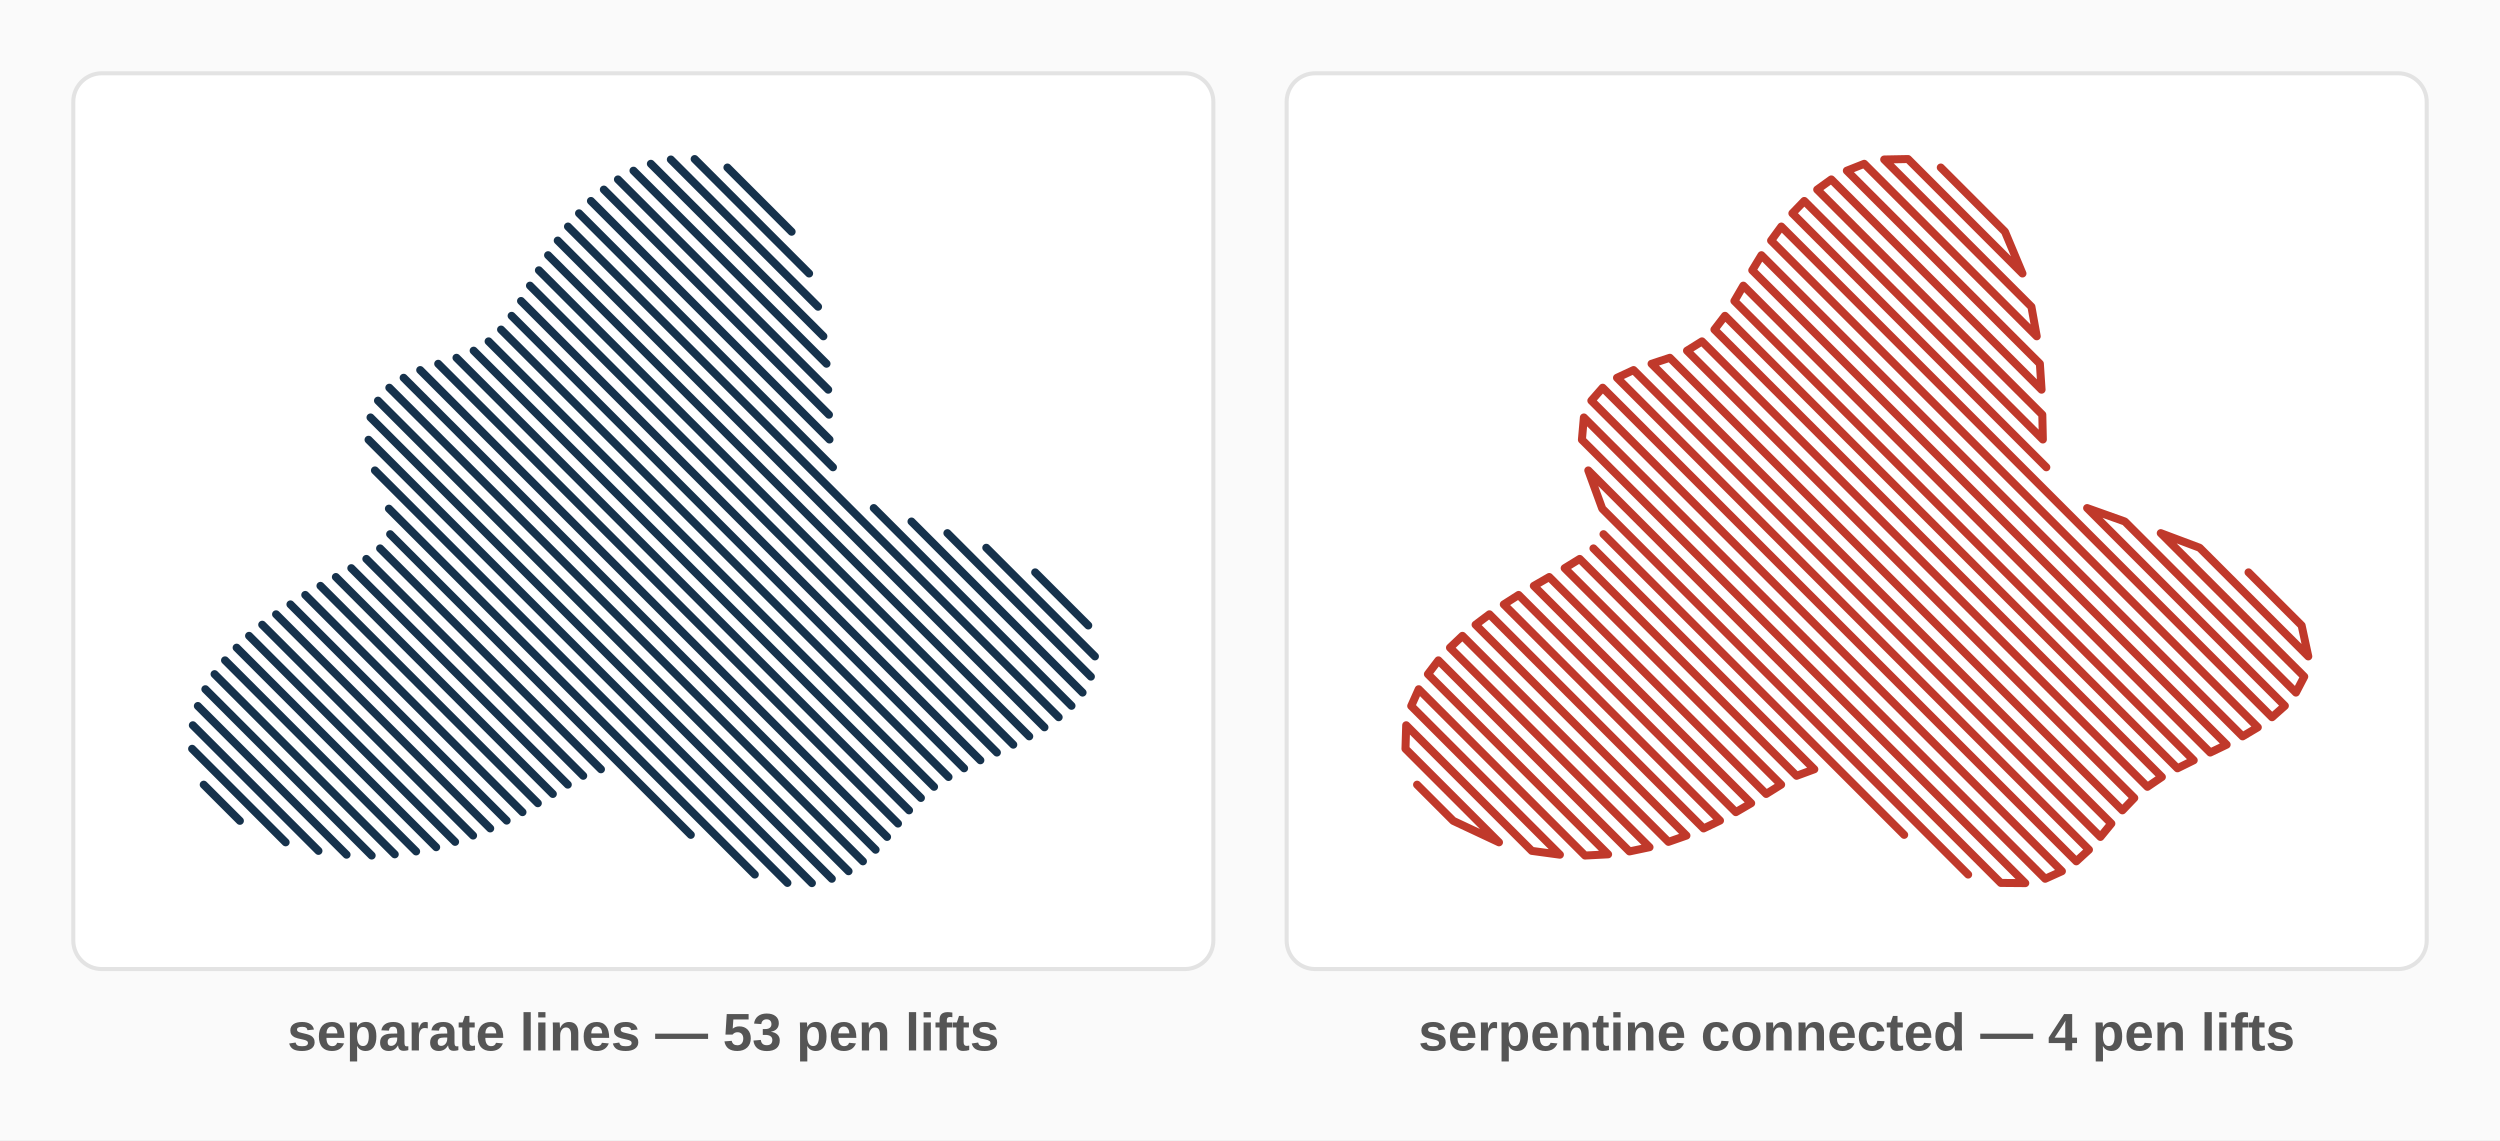
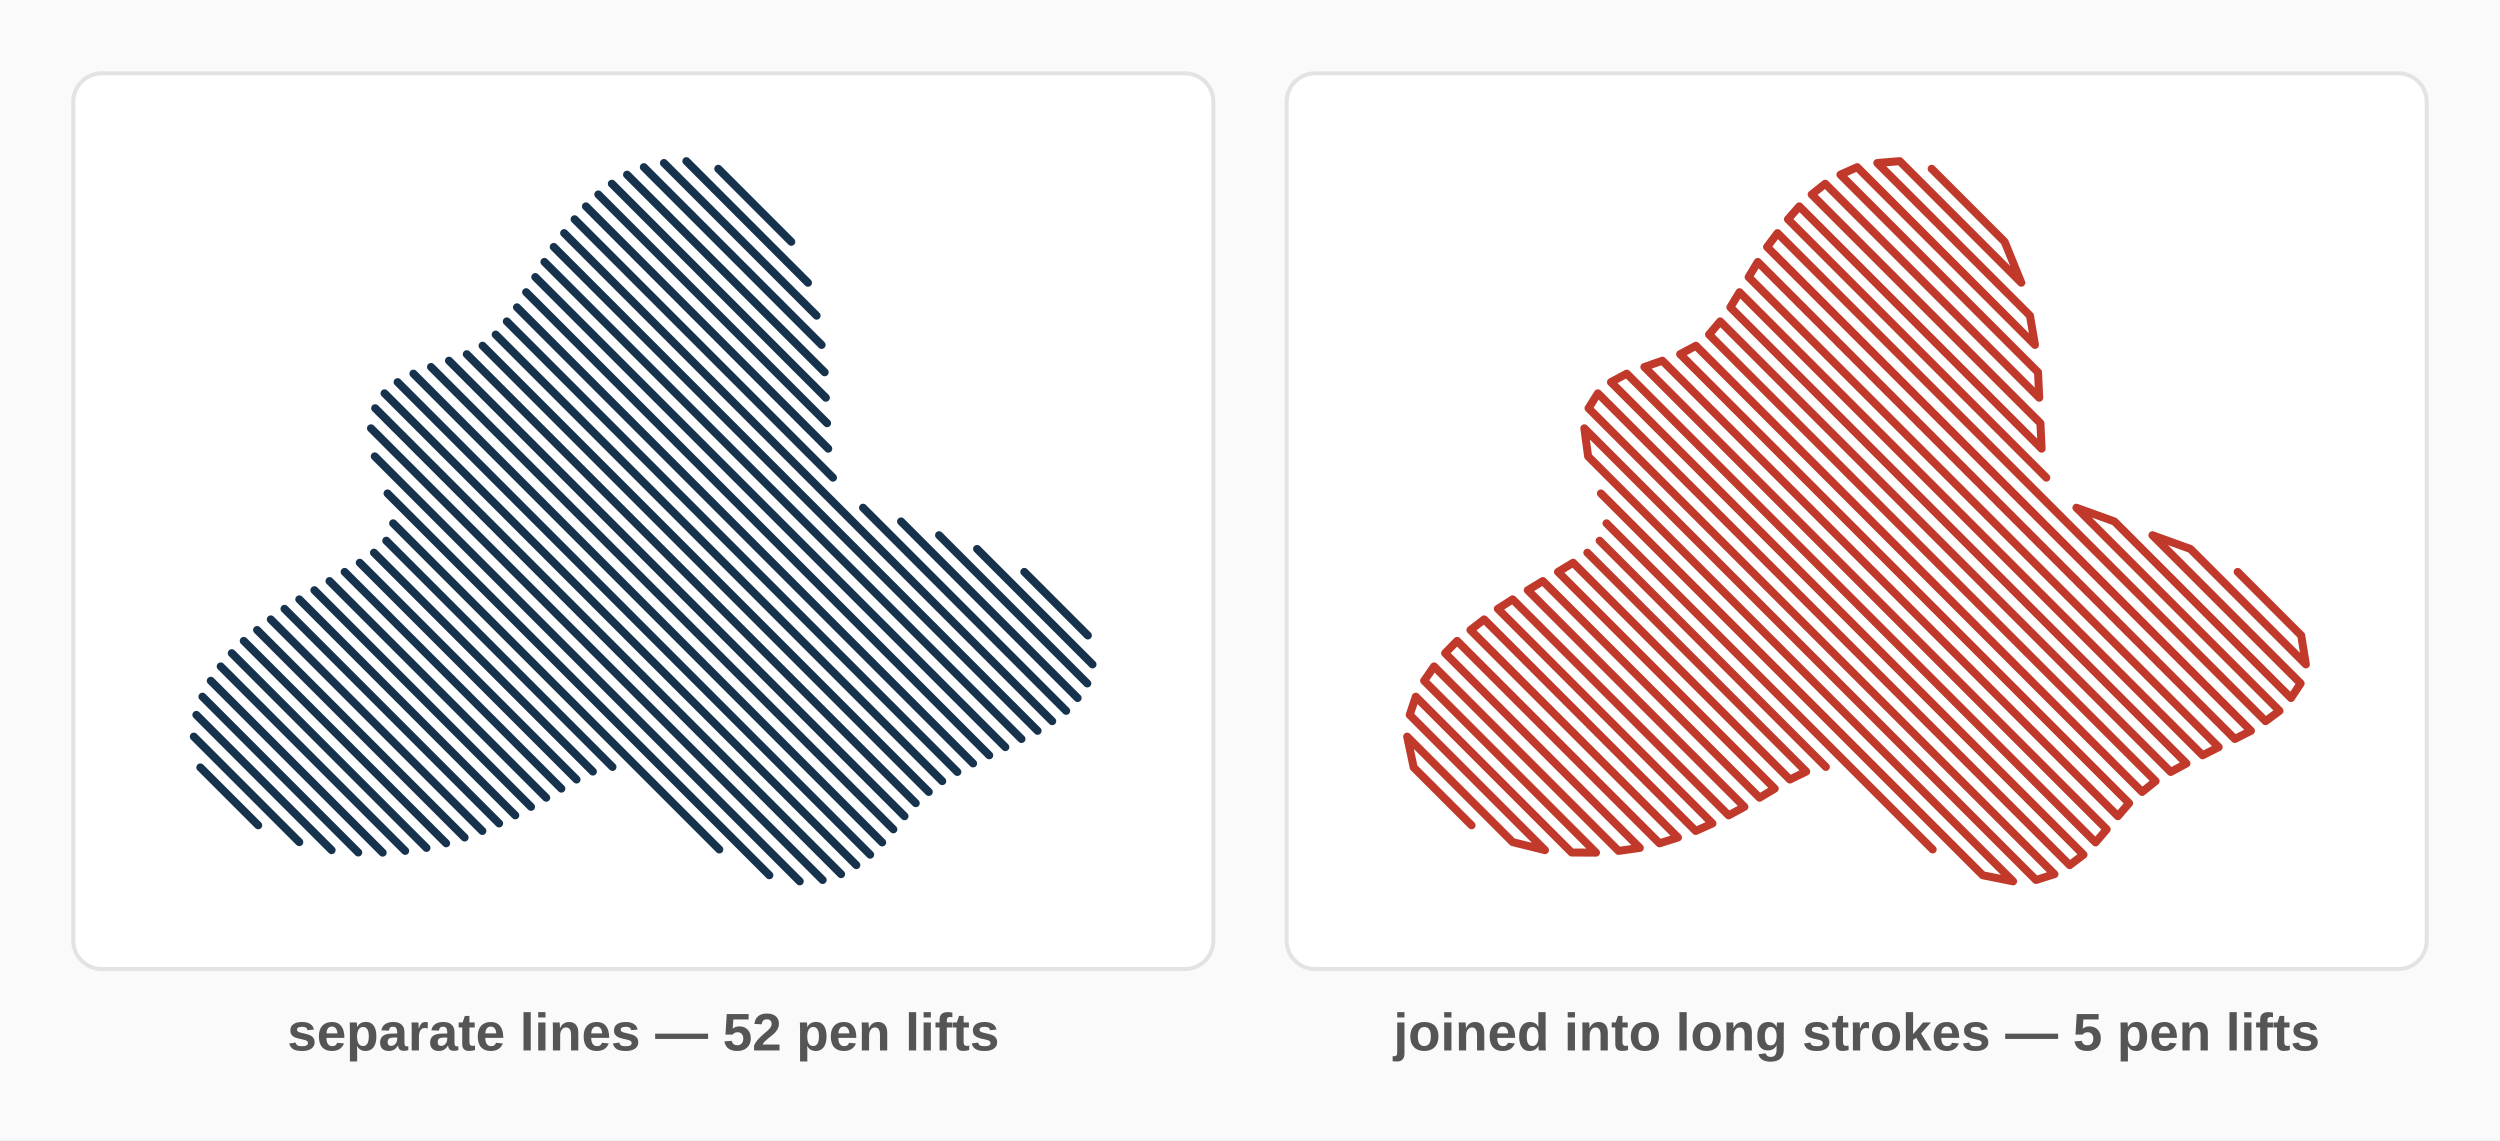
<svg xmlns="http://www.w3.org/2000/svg" viewBox="0 0 614 280" width="614" height="280">
  <style>
  .bg { fill: #fafafa }
  .panel { fill: #ffffff; stroke: #e3e3e3; stroke-width: 1 }
  .label { font: 600 13px 'Helvetica Neue', Arial, sans-serif;
           fill: #555; text-anchor: middle }
  .sub { font: 500 11px 'Helvetica Neue', Arial, sans-serif;
         fill: #888; text-anchor: middle }
  .outline { fill: none; stroke: #222; stroke-width: 1.3;
             stroke-linejoin: round }
  .ink, .ink2, .ink3, .bad { fill: none; stroke-linecap: round;
                             stroke-linejoin: round }
  .ink  { stroke: #16324c }
  .ink2 { stroke: #c0392b }
  .ink3 { stroke: #1e7d46 }
  .bad  { stroke: #c0392b }
</style>
  <rect class="bg" width="100%" height="100%" />
  <g transform="translate(18,18)">
    <rect class="panel" width="280" height="220" rx="7" />
    <g transform="translate(140.0,110.0) scale(2.8103) translate(-0.5071916,5.180128)">
-       <path class="ink" d="M -21.69,-16.843 L 19.7,24.547 M 20.807,23.533 L -20.439,-17.712 M -18.991,-18.386 L 21.809,22.414 M 22.764,21.247 L -17.419,-18.935 M -15.821,-19.459 L 23.73,20.092 M 24.767,19.009 L -14.321,-20.08 M -13.014,-20.894 L 25.915,18.035 M 27.179,17.177 L -11.925,-21.926 M -11.003,-23.126 L 28.541,16.418 M 29.962,15.717 L -10.179,-24.423 M -9.398,-25.763 L 31.406,15.04 M 32.839,14.352 L -8.618,-27.105 M -7.816,-28.424 L 34.234,13.626 M 35.564,12.835 L -6.973,-29.703 M -6.077,-30.928 L 36.805,11.954 M 37.928,10.956 L 20.646,-6.326 M 23.943,-5.15 L 38.894,9.8 M 39.621,8.406 L 27.081,-4.134 M 30.479,-2.857 L 39.975,6.639 M 39.393,3.935 L 34.752,-0.706 M 17.081,-9.891 L -5.112,-32.085 M -4.071,-33.165 L 16.777,-12.317 M 16.73,-14.484 L -2.943,-34.158 M -1.711,-35.047 L 16.665,-16.671 M 16.517,-18.94 L -0.353,-35.81 M 1.167,-36.412 L 16.243,-21.336 M 15.778,-23.922 L 2.912,-36.788 M 4.993,-36.828 L 14.996,-26.825 M 13.467,-30.476 L 7.856,-36.087 M -22.681,-15.712 L 18.443,25.412 M 16.981,26.072 L -23.334,-14.244 M -23.506,-12.295 L 15.241,26.452 M 13.101,26.434 L -22.948,-9.615 M -21.727,-6.273 L 10.25,25.704 M 4.658,22.233 L -21.619,-4.043 M -22.497,-2.8 L -3.195,16.502 M -4.745,17.073 L -23.699,-1.881 M -25.012,-1.073 L -6.094,17.845 M -7.401,18.66 L -26.361,-0.3 M -27.708,0.474 L -8.713,19.469 M -10.053,20.25 L -29.037,1.267 M -30.332,2.093 L -11.437,20.988 M -12.873,21.673 L -31.588,2.958 M -32.798,3.869 L -14.371,22.296 M -15.942,22.846 L -33.947,4.841 M -35.035,5.875 L -17.597,23.313 M -19.349,23.682 L -36.048,6.983 M -36.964,8.188 L -21.216,23.936 M -23.233,24.041 L -37.768,9.506 M -38.423,10.972 L -25.428,23.967 M -27.883,23.634 L -38.862,12.655 M -38.925,14.713 L -30.752,22.886 M -34.75,21.009 L -37.911,17.849" stroke-width="0.7" />
+       <path class="ink" d="M -22.109,-16.353 L 19.123,24.879 M 20.331,23.966 L -20.967,-17.332 M -19.585,-18.072 L 21.382,22.895 M 22.358,21.75 L -18.047,-18.655 M -16.476,-19.205 L 23.334,20.605 M 24.315,19.465 L -14.922,-19.773 M -13.541,-20.513 L 25.454,18.482 M 26.631,17.538 L -12.395,-21.488 M -11.423,-22.638 L 27.951,16.736 M 29.328,15.992 L -10.533,-23.869 M -9.734,-25.191 L 30.737,15.28 M 32.145,14.567 L -8.935,-26.514 M -8.136,-27.836 L 33.554,13.855 M 34.963,13.142 L -7.323,-29.145 M -6.412,-30.354 L 36.241,12.299 M 37.459,11.396 L 19.709,-6.355 M 23.031,-5.154 L 38.461,10.275 M 39.307,9.001 L 26.353,-3.953 M 29.675,-2.752 L 39.763,7.336 M 39.357,4.808 L 33.803,-0.746 M 17.081,-8.983 L -5.5,-31.564 M -4.508,-32.693 L 16.669,-11.516 M 16.565,-13.742 L -3.426,-33.732 M -2.243,-34.671 L 16.46,-15.968 M 16.356,-18.193 L -0.914,-35.463 M 0.552,-36.118 L 16.088,-20.582 M 15.652,-23.14 L 2.309,-36.482 M 4.27,-36.643 L 14.896,-26.017 M 13.438,-29.596 L 7.058,-35.977 M -22.928,-15.051 L 17.791,25.668 M 16.179,26.178 L -23.293,-13.295 M -22.964,-10.844 L 14.177,26.297 M 11.521,25.763 L -21.846,-7.604 M -21.356,-4.993 L 7.148,23.511 M -2.187,16.297 L -21.956,-3.473 M -23.032,-2.427 L -3.903,16.702 M -5.329,17.398 L -24.274,-1.547 M -25.595,-0.747 L -6.655,18.193 M -7.981,18.988 L -26.917,0.053 M -28.238,0.853 L -9.307,19.784 M -10.682,20.53 L -29.559,1.652 M -30.852,2.481 L -12.096,21.237 M -13.561,21.894 L -32.049,3.405 M -33.246,4.33 L -15.111,22.465 M -16.724,22.973 L -34.412,5.285 M -35.461,6.357 L -18.444,23.375 M -20.304,23.636 L -36.426,7.514 M -37.293,8.768 L -22.273,23.788 M -24.407,23.775 L -38.023,10.159 M -38.554,11.75 L -26.735,23.569 M -29.558,22.868 L -38.777,13.648 M -38.207,16.34 L -33.148,21.398" stroke-width="0.7" />
    </g>
-     <text class="label" x="140.0" y="240">separate lines — 53 pen lifts</text>
+     <text class="label" x="140.0" y="240">separate lines — 52 pen lifts</text>
  </g>
  <g transform="translate(316,18)">
    <rect class="panel" width="280" height="220" rx="7" />
    <g transform="translate(140.0,110.0) scale(2.8103) translate(-0.5071916,5.180128)">
-       <path class="ink2" d="M -21.619,-4.043 L 4.658,22.233 M 10.25,25.704 L -21.727,-6.273 L -22.948,-9.615 L 13.101,26.434 L 15.241,26.452 L -23.506,-12.295 L -23.334,-14.244 L 16.981,26.072 L 18.443,25.412 L -22.681,-15.712 L -21.69,-16.843 L 19.7,24.547 L 20.807,23.533 L -20.439,-17.712 L -18.991,-18.386 L 21.809,22.414 L 22.764,21.247 L -17.419,-18.935 L -15.821,-19.459 L 23.73,20.092 L 24.767,19.009 L -14.321,-20.08 L -13.014,-20.894 L 25.915,18.035 L 27.179,17.177 L -11.925,-21.926 L -11.003,-23.126 L 28.541,16.418 L 29.962,15.717 L -10.179,-24.423 L -9.398,-25.763 L 31.406,15.04 L 32.839,14.352 L -8.618,-27.105 L -7.816,-28.424 L 34.234,13.626 L 35.564,12.835 L -6.973,-29.703 L -6.077,-30.928 L 36.805,11.954 L 37.928,10.956 L 20.646,-6.326 L 23.943,-5.15 L 38.894,9.8 L 39.621,8.406 L 27.081,-4.134 L 30.479,-2.857 L 39.975,6.639 L 39.393,3.935 L 34.752,-0.706 M 17.081,-9.891 L -5.112,-32.085 L -4.071,-33.165 L 16.777,-12.317 L 16.73,-14.484 L -2.943,-34.158 L -1.711,-35.047 L 16.665,-16.671 L 16.517,-18.94 L -0.353,-35.81 L 1.167,-36.412 L 16.243,-21.336 L 15.778,-23.922 L 2.912,-36.788 L 4.993,-36.828 L 14.996,-26.825 L 13.467,-30.476 L 7.856,-36.087 M -22.497,-2.8 L -3.195,16.502 L -4.745,17.073 L -23.699,-1.881 L -25.012,-1.073 L -6.094,17.845 L -7.401,18.66 L -26.361,-0.3 L -27.708,0.474 L -8.713,19.469 L -10.053,20.25 L -29.037,1.267 L -30.332,2.093 L -11.437,20.988 L -12.873,21.673 L -31.588,2.958 L -32.798,3.869 L -14.371,22.296 L -15.942,22.846 L -33.947,4.841 L -35.035,5.875 L -17.597,23.313 L -19.349,23.682 L -36.048,6.983 L -36.964,8.188 L -21.216,23.936 L -23.233,24.041 L -37.768,9.506 L -38.423,10.972 L -25.428,23.967 L -27.883,23.634 L -38.862,12.655 L -38.925,14.713 L -30.752,22.886 L -34.75,21.009 L -37.911,17.849" stroke-width="0.7" />
+       <path class="ink2" d="M -21.846,-7.604 L 11.521,25.763 L 14.177,26.297 L -22.964,-10.844 L -23.293,-13.295 L 16.179,26.178 L 17.791,25.668 L -22.928,-15.051 L -22.109,-16.353 L 19.123,24.879 L 20.331,23.966 L -20.967,-17.332 L -19.585,-18.072 L 21.382,22.895 L 22.358,21.75 L -18.047,-18.655 L -16.476,-19.205 L 23.334,20.605 L 24.315,19.465 L -14.922,-19.773 L -13.541,-20.513 L 25.454,18.482 L 26.631,17.538 L -12.395,-21.488 L -11.423,-22.638 L 27.951,16.736 L 29.328,15.992 L -10.533,-23.869 L -9.734,-25.191 L 30.737,15.28 L 32.145,14.567 L -8.935,-26.514 L -8.136,-27.836 L 33.554,13.855 L 34.963,13.142 L -7.323,-29.145 L -6.412,-30.354 L 36.241,12.299 L 37.459,11.396 L 19.709,-6.355 L 23.031,-5.154 L 38.461,10.275 L 39.307,9.001 L 26.353,-3.953 L 29.675,-2.752 L 39.763,7.336 L 39.357,4.808 L 33.803,-0.746 M 17.081,-8.983 L -5.5,-31.564 L -4.508,-32.693 L 16.669,-11.516 L 16.565,-13.742 L -3.426,-33.732 L -2.243,-34.671 L 16.46,-15.968 L 16.356,-18.193 L -0.914,-35.463 L 0.552,-36.118 L 16.088,-20.582 L 15.652,-23.14 L 2.309,-36.482 L 4.27,-36.643 L 14.896,-26.017 L 13.438,-29.596 L 7.058,-35.977 M -21.356,-4.993 L 7.148,23.511 M -2.187,16.297 L -21.956,-3.473 M -23.032,-2.427 L -3.903,16.702 L -5.329,17.398 L -24.274,-1.547 L -25.595,-0.747 L -6.655,18.193 L -7.981,18.988 L -26.917,0.053 L -28.238,0.853 L -9.307,19.784 L -10.682,20.53 L -29.559,1.652 L -30.852,2.481 L -12.096,21.237 L -13.561,21.894 L -32.049,3.405 L -33.246,4.33 L -15.111,22.465 L -16.724,22.973 L -34.412,5.285 L -35.461,6.357 L -18.444,23.375 L -20.304,23.636 L -36.426,7.514 L -37.293,8.768 L -22.273,23.788 L -24.407,23.775 L -38.023,10.159 L -38.554,11.75 L -26.735,23.569 L -29.558,22.868 L -38.777,13.648 L -38.207,16.34 L -33.148,21.398" stroke-width="0.7" />
    </g>
-     <text class="label" x="140.0" y="240">serpentine connected — 4 pen lifts</text>
+     <text class="label" x="140.0" y="240">joined into long strokes — 5 pen lifts</text>
  </g>
</svg>
